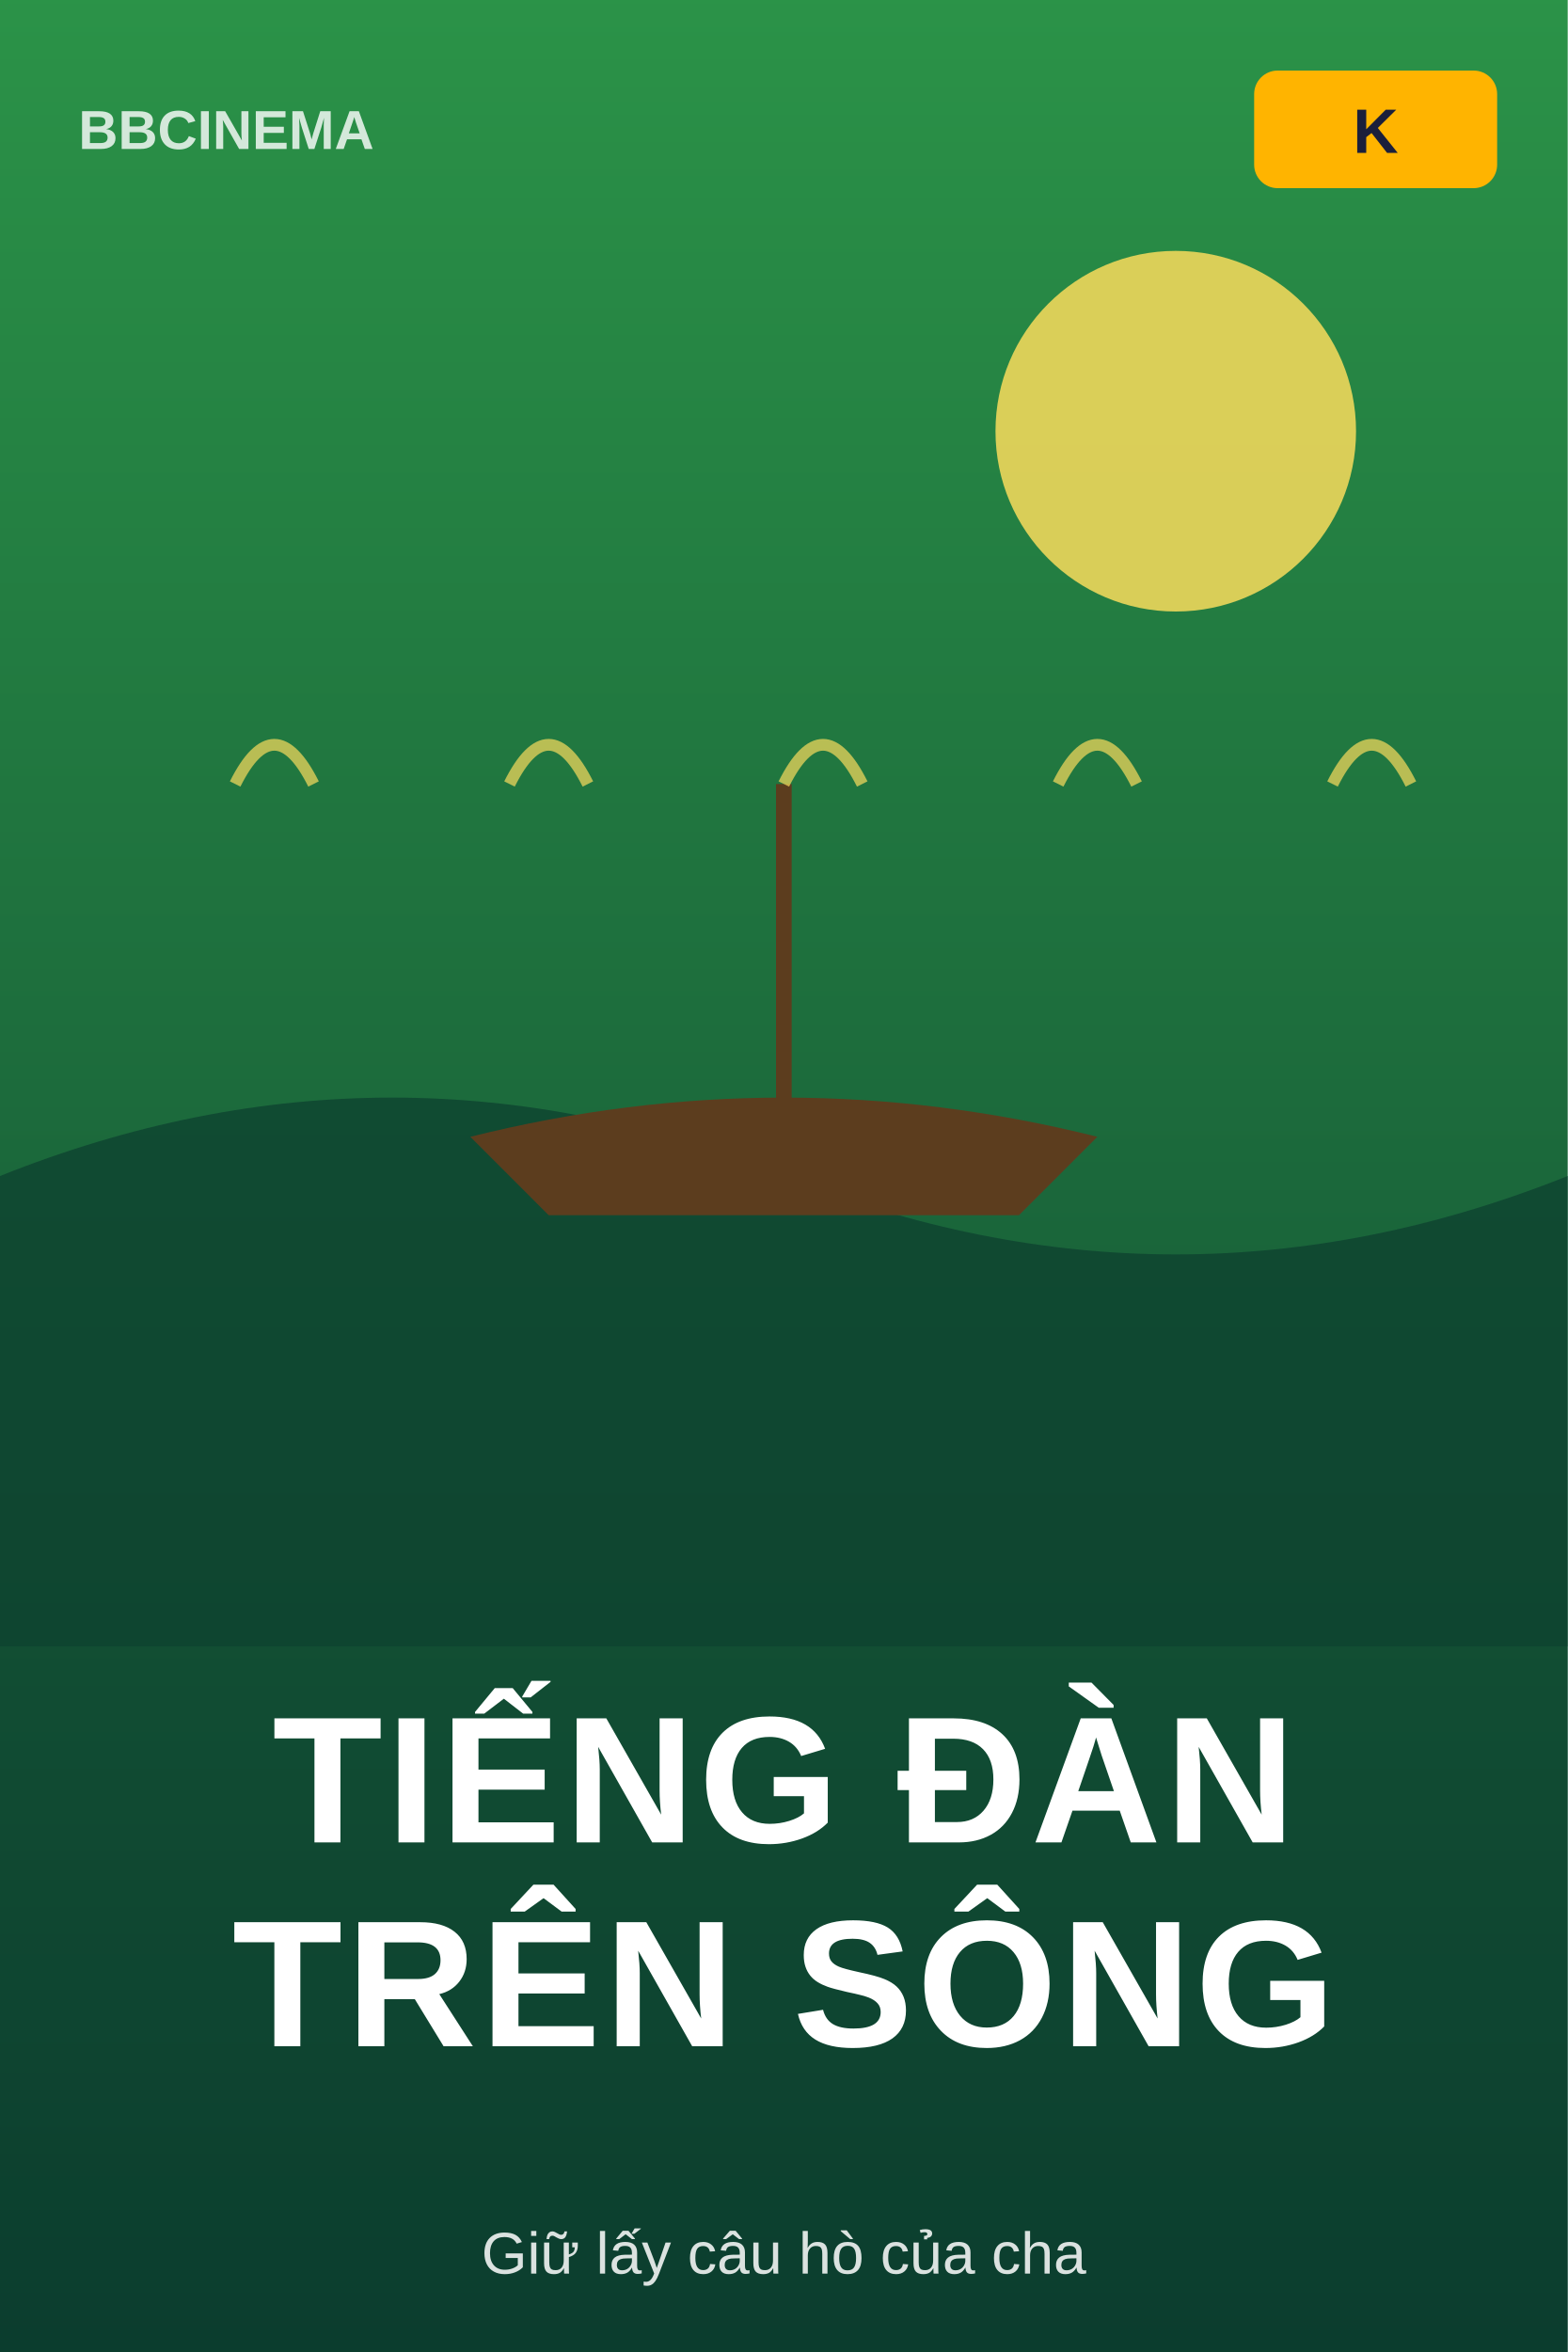
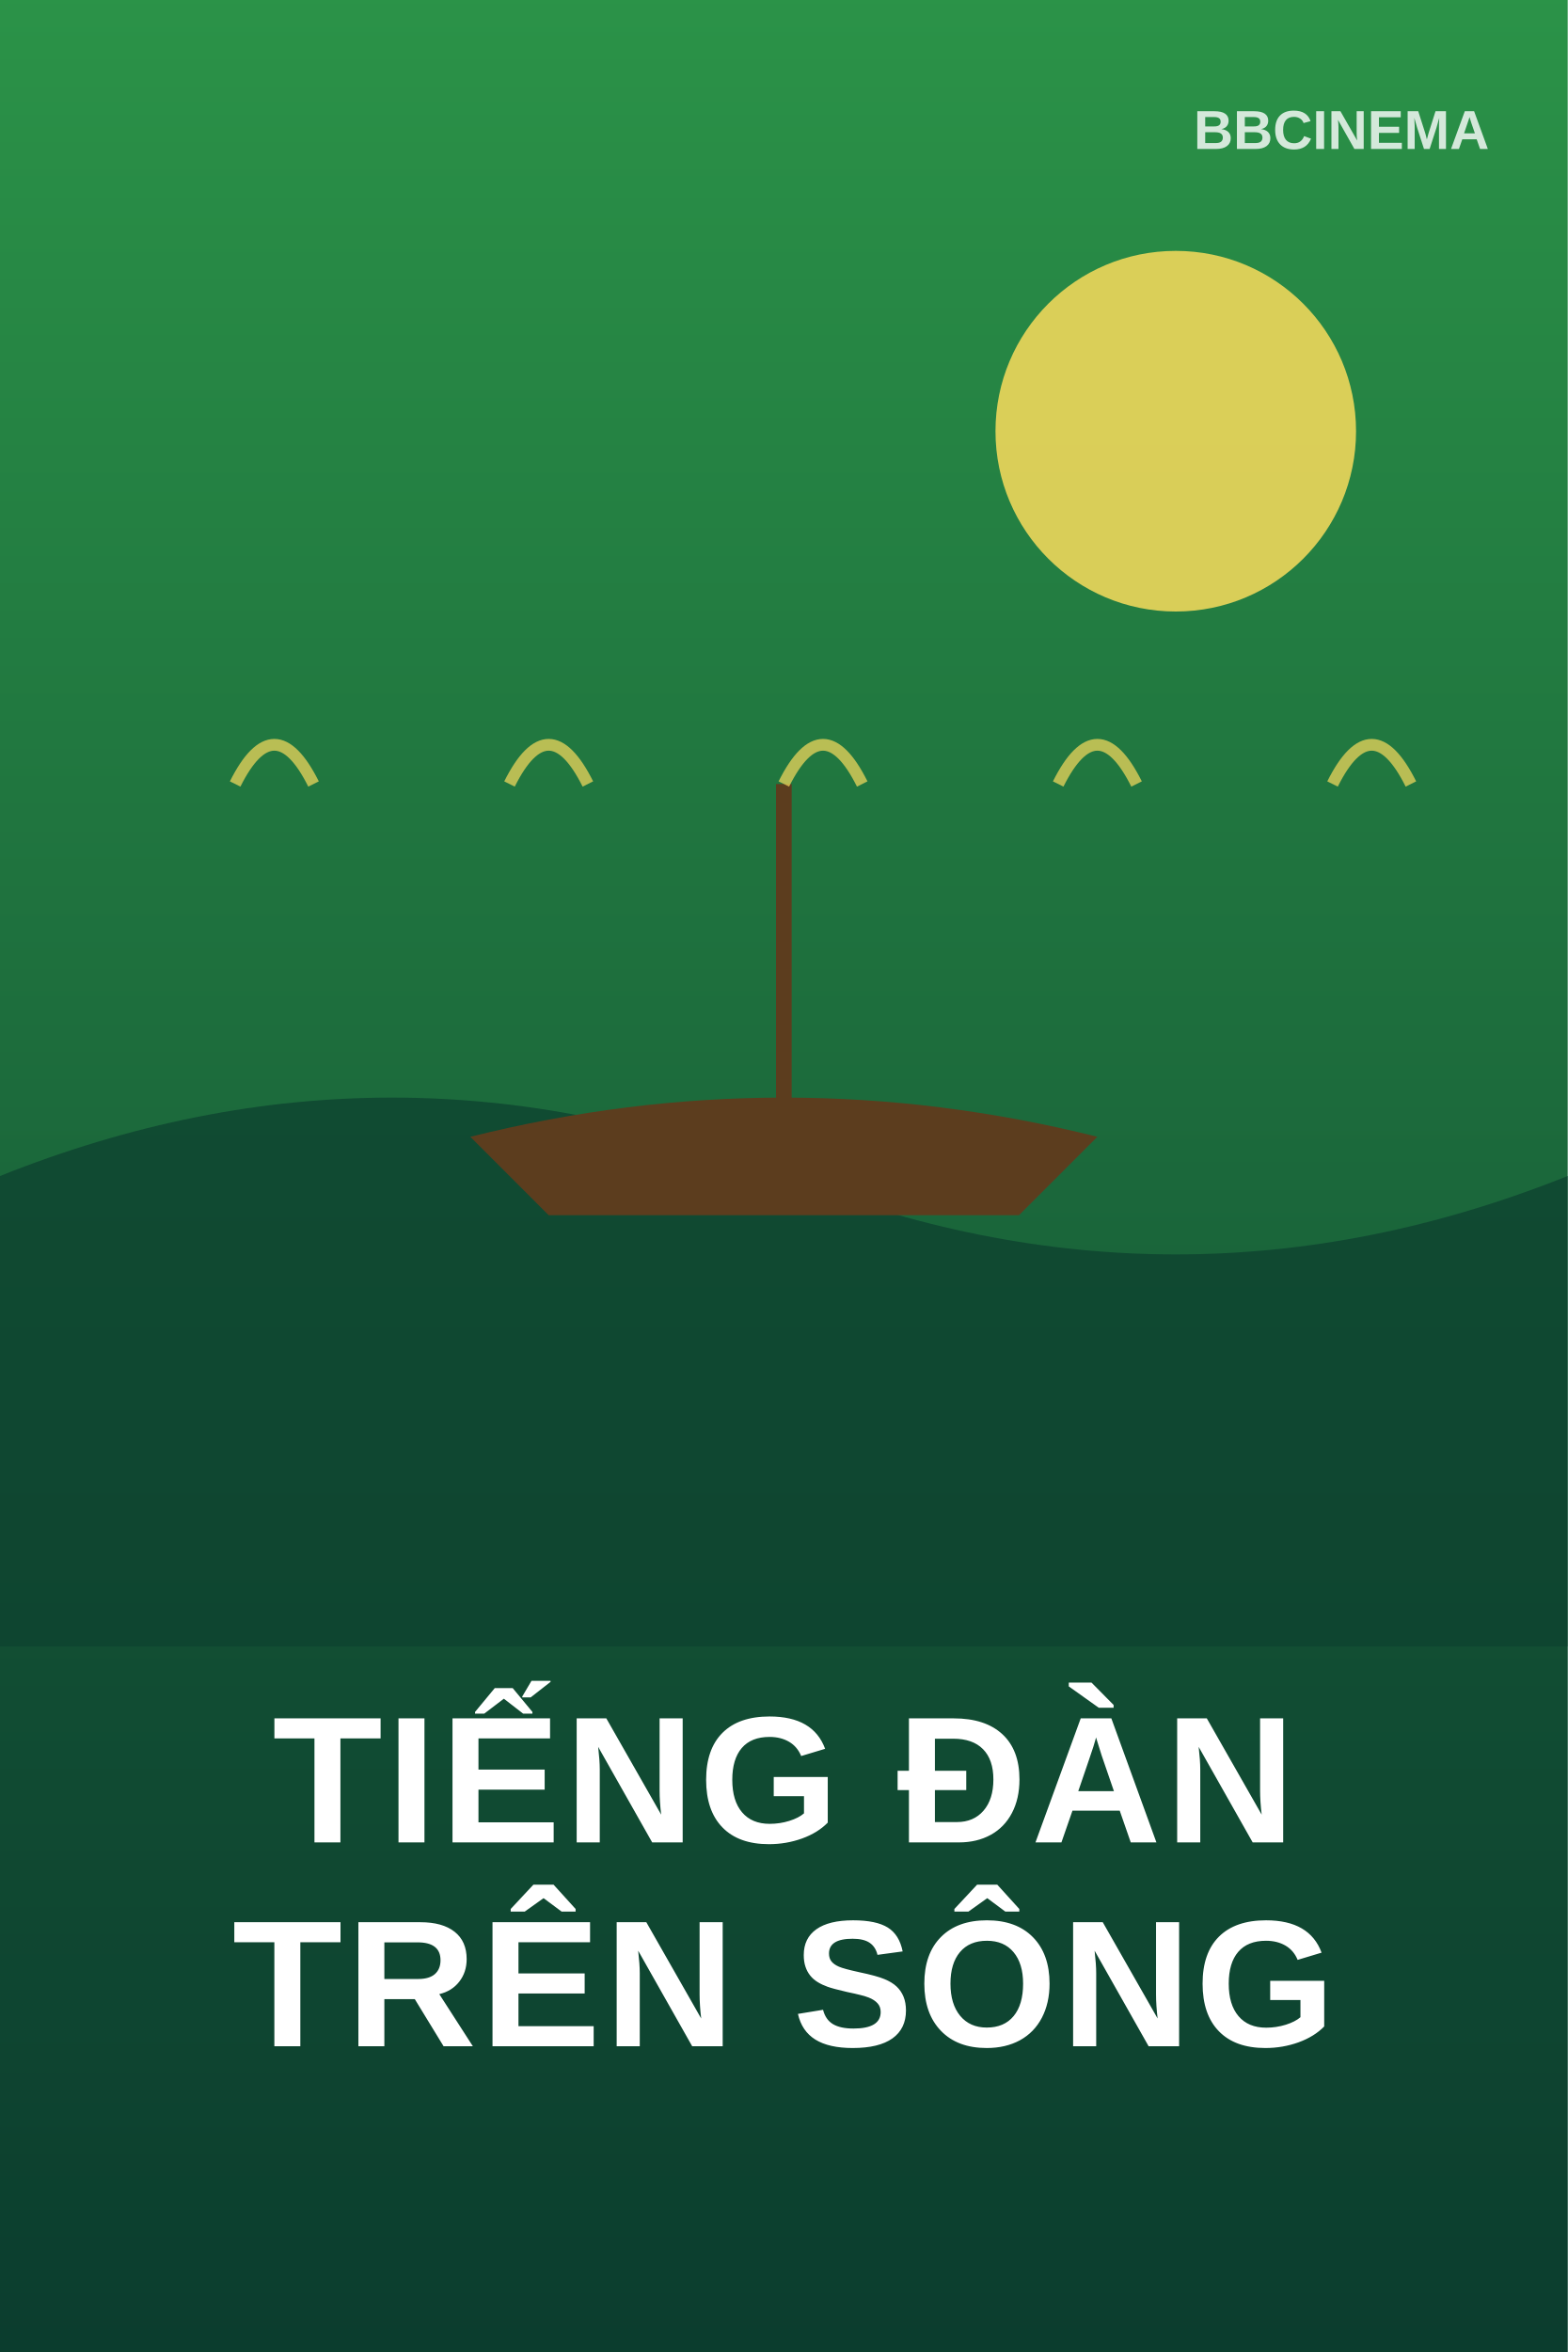
<svg xmlns="http://www.w3.org/2000/svg" viewBox="0 0 400 600" width="400" height="600">
  <defs>
    <linearGradient id="g" x1="0" y1="0" x2="0" y2="1">
      <stop offset="0" stop-color="#2b9348" />
      <stop offset="1" stop-color="#0b3d2e" />
    </linearGradient>
  </defs>
  <rect width="400" height="600" fill="url(#g)" />
  <path d="M0 300 Q100 260 200 300 T400 300 V420 H0Z" fill="#0b3d2e" opacity="0.7" />
  <path d="M120 290 Q200 270 280 290 L260 310 H140Z" fill="#5c3d1e" />
  <line x1="200" y1="290" x2="200" y2="200" stroke="#5c3d1e" stroke-width="4" />
  <circle cx="300" cy="110" r="46" fill="#f9dc5c" opacity="0.85" />
  <path d="M60 200 q10 -20 20 0" stroke="#f9dc5c" stroke-width="3" fill="none" opacity="0.7" />
  <path d="M130 200 q10 -20 20 0" stroke="#f9dc5c" stroke-width="3" fill="none" opacity="0.7" />
  <path d="M200 200 q10 -20 20 0" stroke="#f9dc5c" stroke-width="3" fill="none" opacity="0.7" />
  <path d="M270 200 q10 -20 20 0" stroke="#f9dc5c" stroke-width="3" fill="none" opacity="0.7" />
  <path d="M340 200 q10 -20 20 0" stroke="#f9dc5c" stroke-width="3" fill="none" opacity="0.7" />
  <rect x="0" y="420" width="400" height="180" fill="#0b3d2e" opacity="0.35" />
  <text x="200" y="470" text-anchor="middle" font-family="'Be Vietnam Pro', 'Segoe UI', Arial, sans-serif" font-size="46" font-weight="800" letter-spacing="1" fill="#ffffff">TIẾNG ĐÀN</text>
  <text x="200" y="522" text-anchor="middle" font-family="'Be Vietnam Pro', 'Segoe UI', Arial, sans-serif" font-size="46" font-weight="800" letter-spacing="1" fill="#ffffff">TRÊN SÔNG</text>
-   <text x="200" y="580" text-anchor="middle" font-family="'Be Vietnam Pro', 'Segoe UI', Arial, sans-serif" font-size="15" fill="#ffffff" opacity="0.85">Giữ lấy câu hò của cha</text>
-   <rect x="320" y="18" width="62" height="30" rx="6" fill="#ffb400" />
-   <text x="351" y="39" text-anchor="middle" font-family="'Be Vietnam Pro', 'Segoe UI', Arial, sans-serif" font-size="16" font-weight="800" fill="#1b1f3b">K</text>
-   <text x="20" y="38" font-family="'Be Vietnam Pro', 'Segoe UI', Arial, sans-serif" font-size="14" font-weight="800" fill="#ffffff" opacity="0.8">BBCINEMA</text>
+   <text x="380" y="38" text-anchor="end" font-family="'Be Vietnam Pro', 'Segoe UI', Arial, sans-serif" font-size="14" font-weight="800" fill="#ffffff" opacity="0.8">BBCINEMA</text>
</svg>
